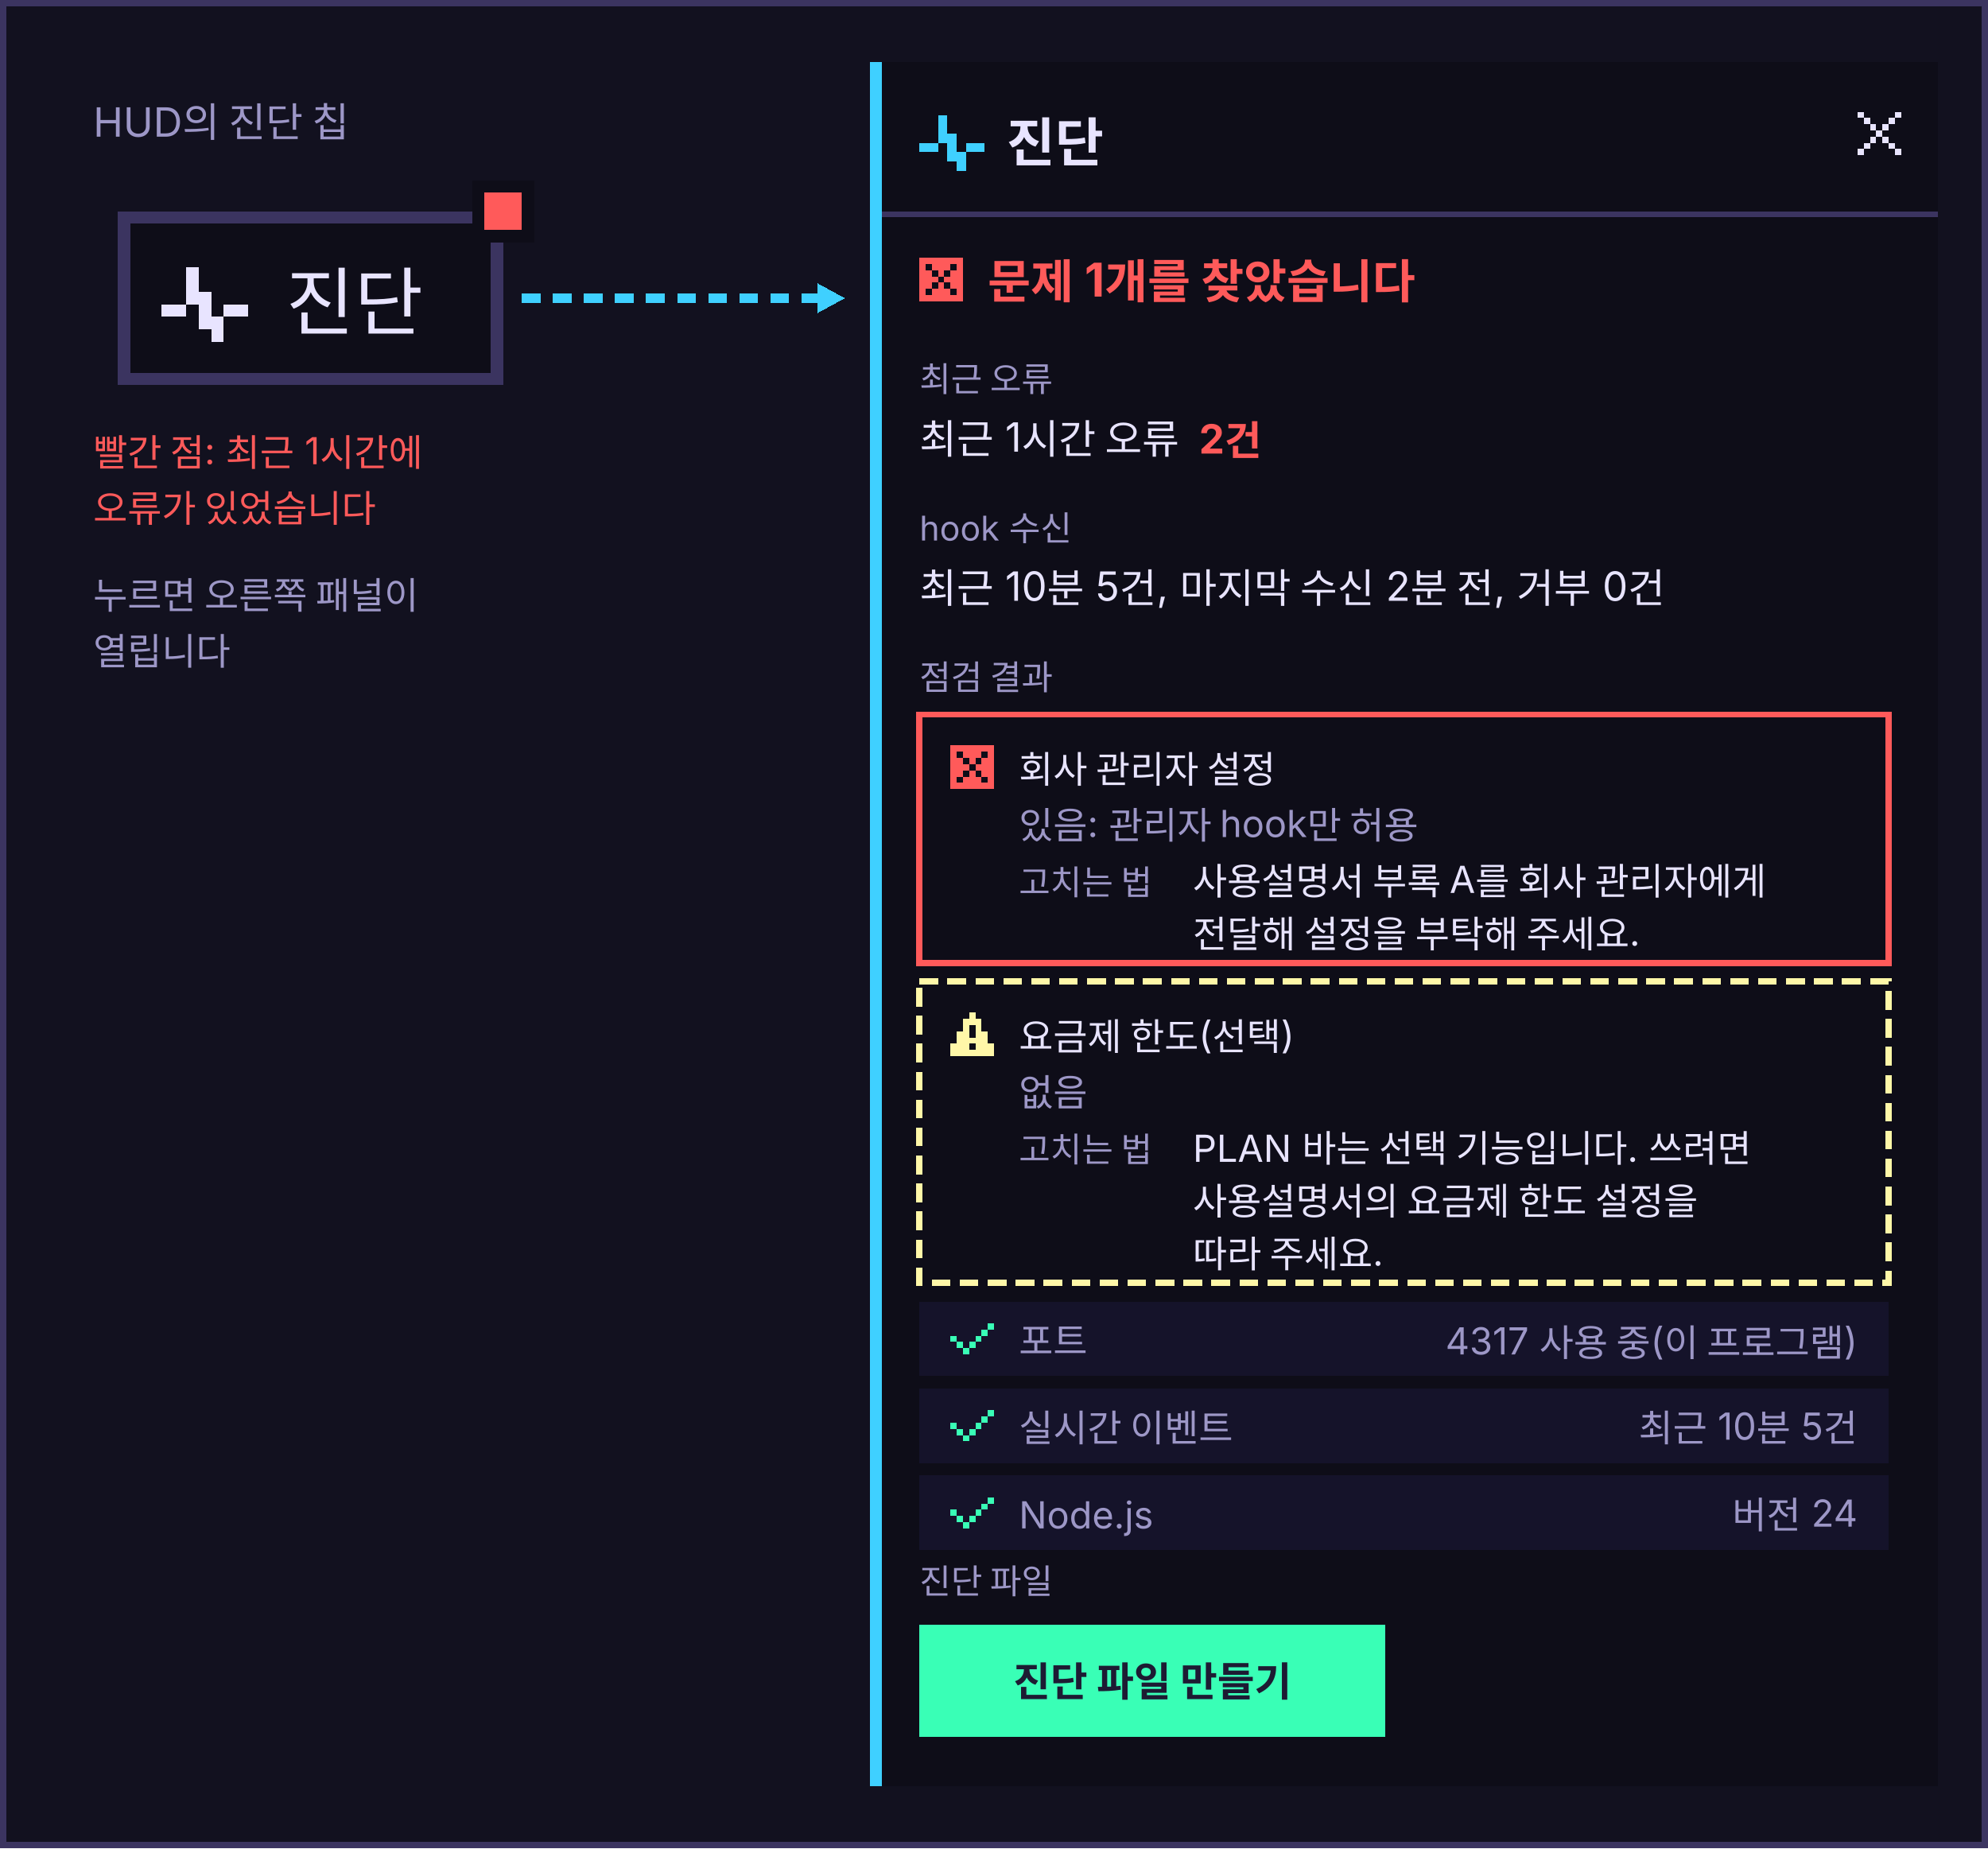
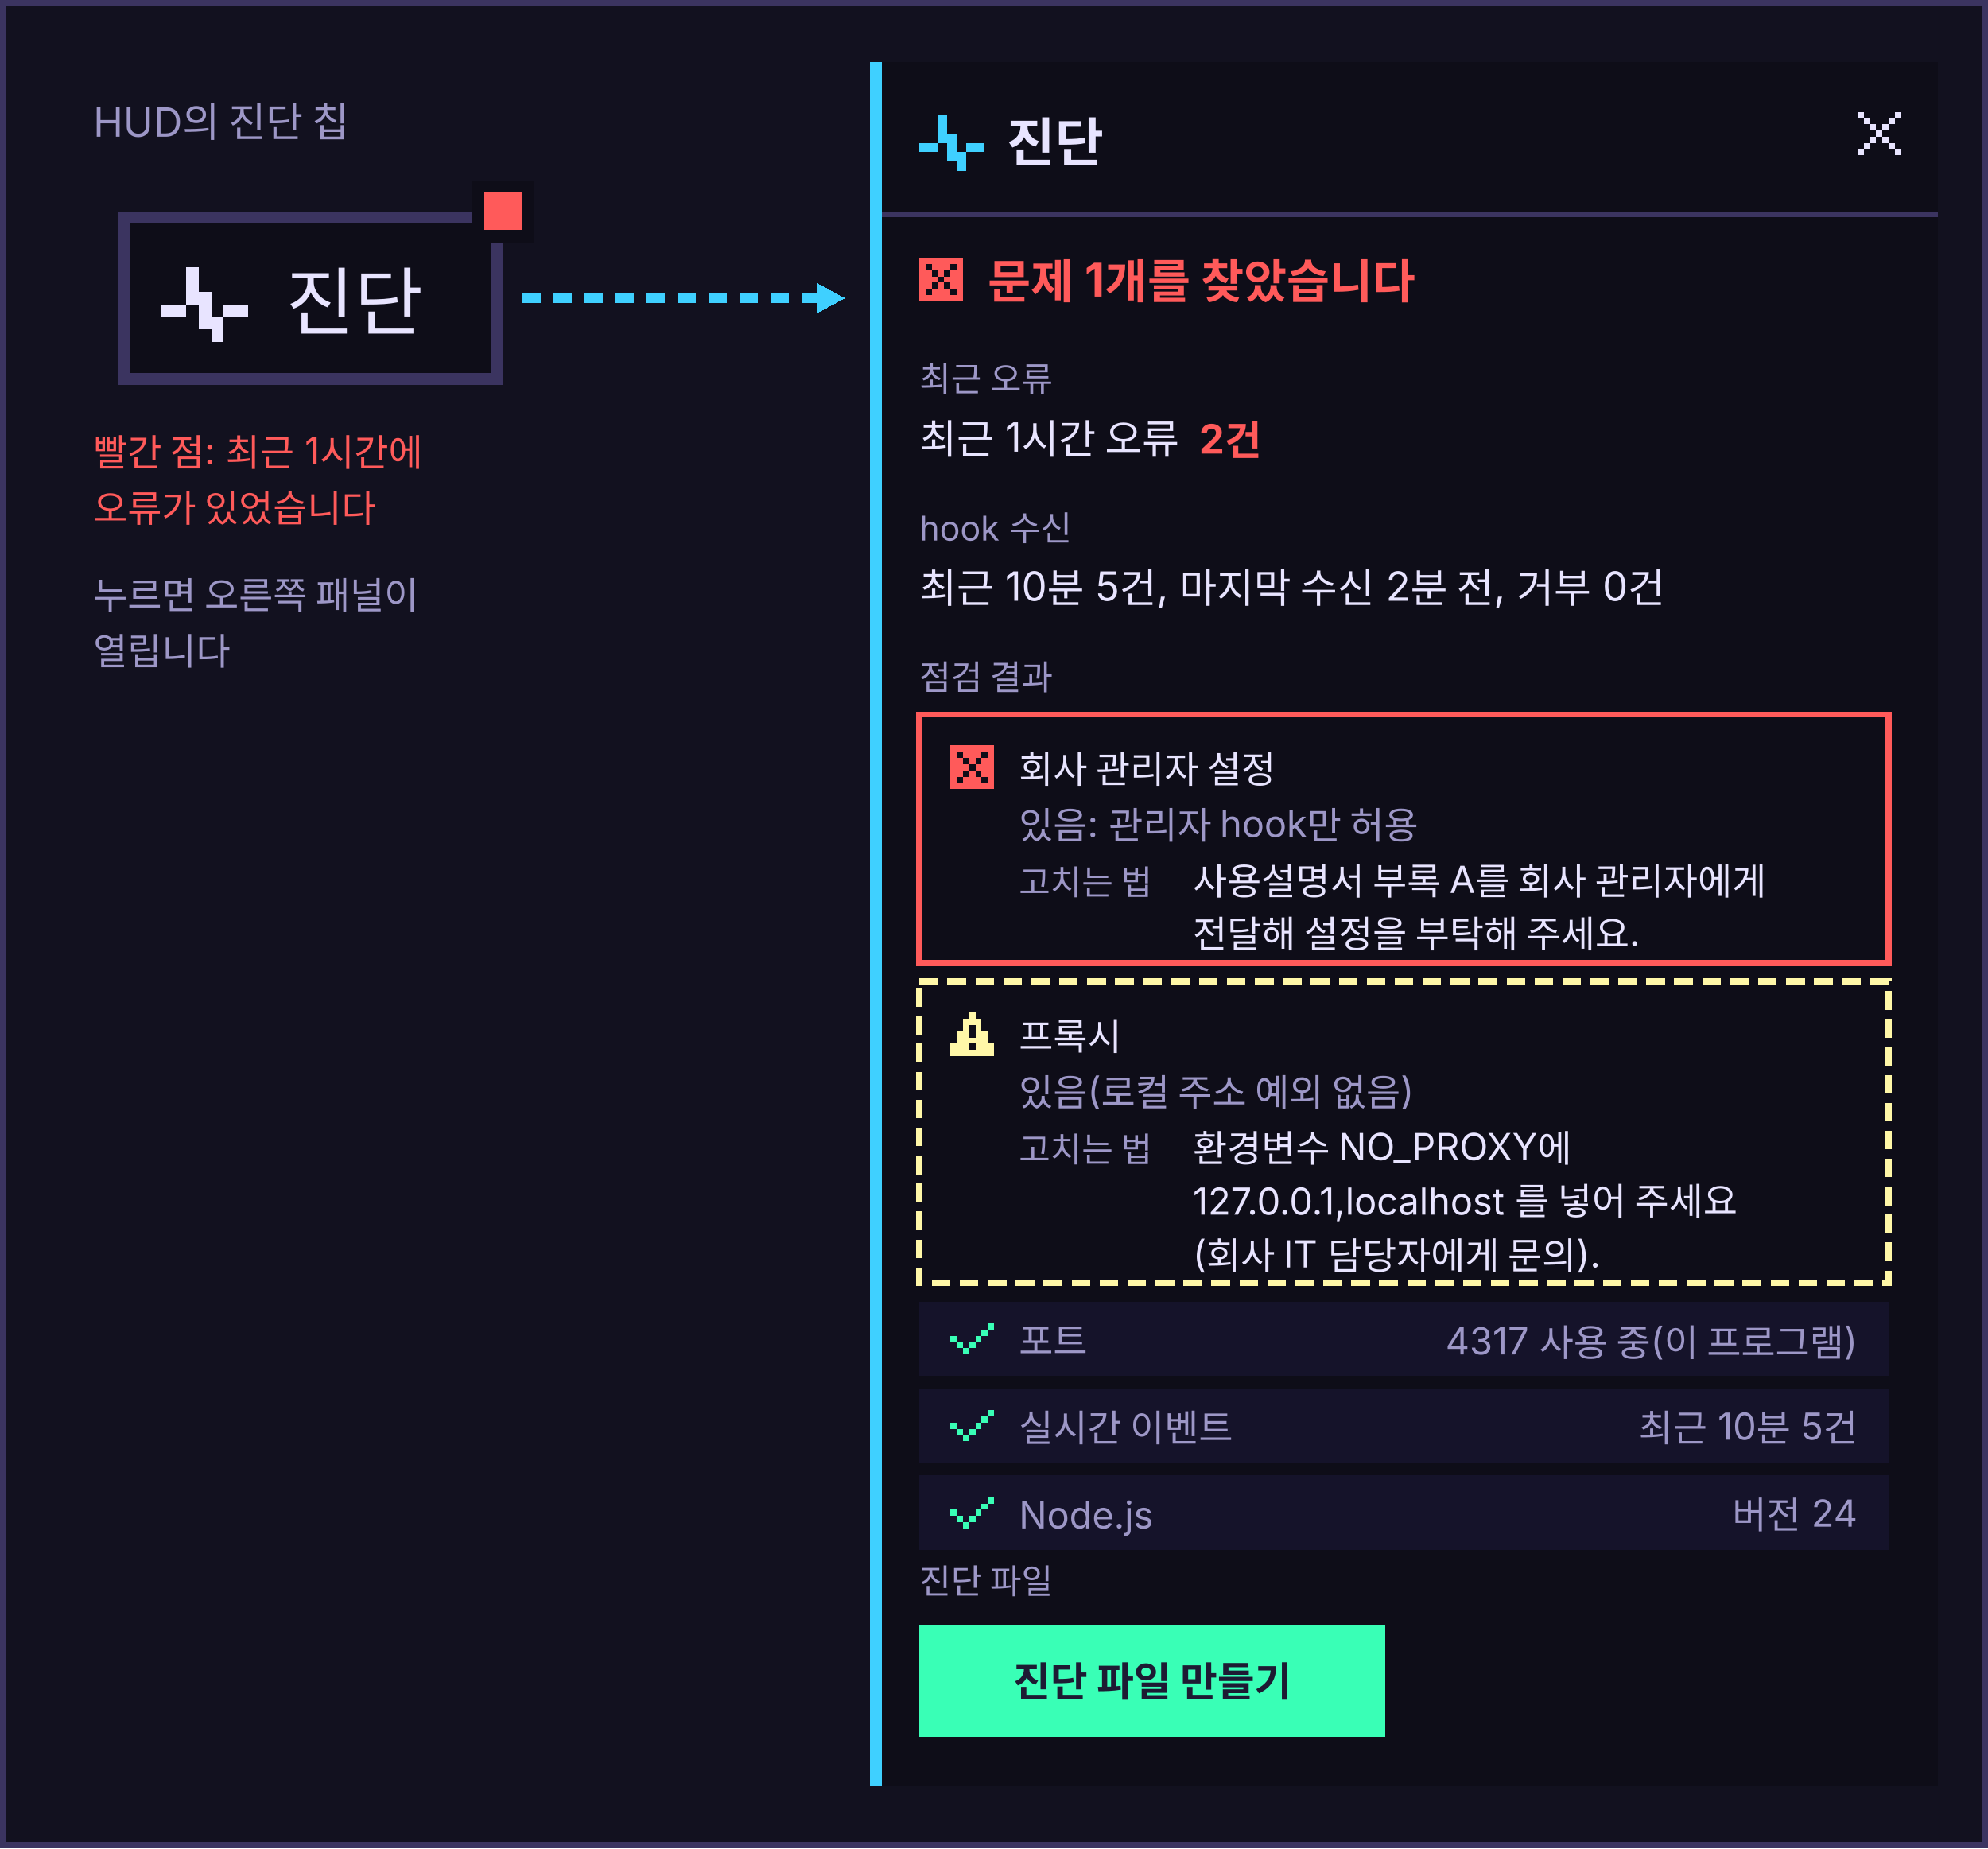
<svg xmlns="http://www.w3.org/2000/svg" viewBox="0 0 640 595" role="img" aria-labelledby="fig-diag-chip-panel-t fig-diag-chip-panel-d" shape-rendering="crispEdges" font-family="-apple-system, 'Apple SD Gothic Neo', 'Malgun Gothic', 'Noto Sans KR', sans-serif">
  <rect x="0" y="0" width="640" height="595" fill="#12111f" />
  <rect x="1" y="1" width="638" height="593" fill="none" stroke="#3b3460" stroke-width="2" />
  <text x="30" y="44" font-size="13" fill="#9d97c7">HUD의 진단 칩</text>
  <rect x="40" y="70" width="120" height="52" fill="#0e0d18" stroke="#3b3460" stroke-width="4" />
  <rect x="60" y="86" width="4" height="4" fill="#e8e4ff" />
  <rect x="60" y="90" width="4" height="4" fill="#e8e4ff" />
  <rect x="60" y="94" width="8" height="4" fill="#e8e4ff" />
  <rect x="52" y="98" width="8" height="4" fill="#e8e4ff" />
  <rect x="64" y="98" width="4" height="4" fill="#e8e4ff" />
  <rect x="72" y="98" width="8" height="4" fill="#e8e4ff" />
  <rect x="64" y="102" width="8" height="4" fill="#e8e4ff" />
  <rect x="68" y="106" width="4" height="4" fill="#e8e4ff" />
  <text x="92" y="106" font-size="24" fill="#e8e4ff">진단</text>
  <rect x="154" y="60" width="16" height="16" fill="#ff5a5a" stroke="#0e0d18" stroke-width="4" />
  <text x="30" y="150" font-size="12" fill="#ff5a5a">빨간 점: 최근 1시간에</text>
  <text x="30" y="168" font-size="12" fill="#ff5a5a">오류가 있었습니다</text>
  <text x="30" y="196" font-size="12" fill="#9d97c7">누르면 오른쪽 패널이</text>
  <text x="30" y="214" font-size="12" fill="#9d97c7">열립니다</text>
  <line x1="168" y1="96" x2="266" y2="96" stroke="#3fd0ff" stroke-width="3" stroke-dasharray="6 4" />
  <polygon points="272,96 263.224,91.206 263.224,100.794" fill="#3fd0ff" />
  <rect x="280" y="20" width="344" height="555" fill="#0e0d18" />
  <rect x="280" y="20" width="4" height="555" fill="#3fd0ff" />
  <rect x="302" y="37" width="3" height="3" fill="#3fd0ff" />
  <rect x="302" y="40" width="3" height="3" fill="#3fd0ff" />
  <rect x="302" y="43" width="6" height="3" fill="#3fd0ff" />
  <rect x="296" y="46" width="6" height="3" fill="#3fd0ff" />
  <rect x="305" y="46" width="3" height="3" fill="#3fd0ff" />
  <rect x="311" y="46" width="6" height="3" fill="#3fd0ff" />
  <rect x="305" y="49" width="6" height="3" fill="#3fd0ff" />
  <rect x="308" y="52" width="3" height="3" fill="#3fd0ff" />
  <text x="324" y="52" font-size="17" fill="#e8e4ff" font-weight="700">진단</text>
  <rect x="598" y="36" width="2" height="2" fill="#e8e4ff" />
  <rect x="610" y="36" width="2" height="2" fill="#e8e4ff" />
  <rect x="600" y="38" width="2" height="2" fill="#e8e4ff" />
  <rect x="608" y="38" width="2" height="2" fill="#e8e4ff" />
  <rect x="602" y="40" width="2" height="2" fill="#e8e4ff" />
  <rect x="606" y="40" width="2" height="2" fill="#e8e4ff" />
  <rect x="604" y="42" width="2" height="2" fill="#e8e4ff" />
  <rect x="602" y="44" width="2" height="2" fill="#e8e4ff" />
  <rect x="606" y="44" width="2" height="2" fill="#e8e4ff" />
  <rect x="600" y="46" width="2" height="2" fill="#e8e4ff" />
  <rect x="608" y="46" width="2" height="2" fill="#e8e4ff" />
  <rect x="598" y="48" width="2" height="2" fill="#e8e4ff" />
  <rect x="610" y="48" width="2" height="2" fill="#e8e4ff" />
  <rect x="284" y="68" width="340" height="2" fill="#3b3460" />
  <rect x="296" y="83" width="14" height="2" fill="#ff5a5a" />
  <rect x="296" y="85" width="2" height="2" fill="#ff5a5a" />
  <rect x="300" y="85" width="6" height="2" fill="#ff5a5a" />
  <rect x="308" y="85" width="2" height="2" fill="#ff5a5a" />
  <rect x="296" y="87" width="4" height="2" fill="#ff5a5a" />
  <rect x="302" y="87" width="2" height="2" fill="#ff5a5a" />
  <rect x="306" y="87" width="4" height="2" fill="#ff5a5a" />
  <rect x="296" y="89" width="6" height="2" fill="#ff5a5a" />
  <rect x="304" y="89" width="6" height="2" fill="#ff5a5a" />
  <rect x="296" y="91" width="4" height="2" fill="#ff5a5a" />
  <rect x="302" y="91" width="2" height="2" fill="#ff5a5a" />
  <rect x="306" y="91" width="4" height="2" fill="#ff5a5a" />
  <rect x="296" y="93" width="2" height="2" fill="#ff5a5a" />
  <rect x="300" y="93" width="6" height="2" fill="#ff5a5a" />
  <rect x="308" y="93" width="2" height="2" fill="#ff5a5a" />
  <rect x="296" y="95" width="14" height="2" fill="#ff5a5a" />
  <text x="318" y="96" font-size="15" fill="#ff5a5a" font-weight="700">문제 1개를 찾았습니다</text>
  <text x="296" y="126" font-size="11" fill="#9d97c7">최근 오류</text>
  <text x="296" y="146" font-size="13" fill="#e8e4ff">최근 1시간 오류 </text>
  <text x="386" y="146" font-size="13" fill="#ff5a5a" font-weight="700">2건</text>
  <text x="296" y="174" font-size="11" fill="#9d97c7">hook 수신</text>
  <text x="296" y="194" font-size="13" fill="#e8e4ff">최근 10분 5건, 마지막 수신 2분 전, 거부 0건</text>
  <text x="296" y="222" font-size="11" fill="#9d97c7">점검 결과</text>
  <rect x="296" y="230" width="312" height="80" fill="none" stroke="#ff5a5a" stroke-width="2" />
  <rect x="306" y="240" width="14" height="2" fill="#ff5a5a" />
  <rect x="306" y="242" width="2" height="2" fill="#ff5a5a" />
  <rect x="310" y="242" width="6" height="2" fill="#ff5a5a" />
  <rect x="318" y="242" width="2" height="2" fill="#ff5a5a" />
  <rect x="306" y="244" width="4" height="2" fill="#ff5a5a" />
  <rect x="312" y="244" width="2" height="2" fill="#ff5a5a" />
  <rect x="316" y="244" width="4" height="2" fill="#ff5a5a" />
  <rect x="306" y="246" width="6" height="2" fill="#ff5a5a" />
  <rect x="314" y="246" width="6" height="2" fill="#ff5a5a" />
  <rect x="306" y="248" width="4" height="2" fill="#ff5a5a" />
  <rect x="312" y="248" width="2" height="2" fill="#ff5a5a" />
  <rect x="316" y="248" width="4" height="2" fill="#ff5a5a" />
  <rect x="306" y="250" width="2" height="2" fill="#ff5a5a" />
  <rect x="310" y="250" width="6" height="2" fill="#ff5a5a" />
  <rect x="318" y="250" width="2" height="2" fill="#ff5a5a" />
  <rect x="306" y="252" width="14" height="2" fill="#ff5a5a" />
  <text x="328" y="252" font-size="12" fill="#e8e4ff">회사 관리자 설정</text>
  <text x="328" y="270" font-size="12" fill="#9d97c7">있음: 관리자 hook만 허용</text>
  <text x="328" y="288" font-size="11" fill="#9d97c7">고치는 법</text>
  <text x="384" y="288" font-size="12" fill="#e8e4ff">사용설명서 부록 A를 회사 관리자에게</text>
  <text x="384" y="305" font-size="12" fill="#e8e4ff">전달해 설정을 부탁해 주세요.</text>
  <rect x="296" y="316" width="312" height="97" fill="none" stroke="#fff7a8" stroke-width="2" stroke-dasharray="6 3" />
  <rect x="312" y="326" width="2" height="2" fill="#fff7a8" />
  <rect x="310" y="328" width="6" height="2" fill="#fff7a8" />
  <rect x="310" y="330" width="2" height="2" fill="#fff7a8" />
  <rect x="314" y="330" width="2" height="2" fill="#fff7a8" />
  <rect x="308" y="332" width="4" height="2" fill="#fff7a8" />
  <rect x="314" y="332" width="4" height="2" fill="#fff7a8" />
  <rect x="308" y="334" width="10" height="2" fill="#fff7a8" />
  <rect x="306" y="336" width="6" height="2" fill="#fff7a8" />
  <rect x="314" y="336" width="6" height="2" fill="#fff7a8" />
  <rect x="306" y="338" width="14" height="2" fill="#fff7a8" />
-   <text x="328" y="338" font-size="12" fill="#e8e4ff">요금제 한도(선택)</text>
-   <text x="328" y="356" font-size="12" fill="#9d97c7">없음</text>
+   <text x="328" y="338" font-size="12" fill="#e8e4ff">프록시</text>
+   <text x="328" y="356" font-size="12" fill="#9d97c7">있음(로컬 주소 예외 없음)</text>
  <text x="328" y="374" font-size="11" fill="#9d97c7">고치는 법</text>
-   <text x="384" y="374" font-size="12" fill="#e8e4ff">PLAN 바는 선택 기능입니다. 쓰려면</text>
-   <text x="384" y="391" font-size="12" fill="#e8e4ff">사용설명서의 요금제 한도 설정을</text>
-   <text x="384" y="408" font-size="12" fill="#e8e4ff">따라 주세요.</text>
+   <text x="384" y="374" font-size="12" fill="#e8e4ff">환경변수 NO_PROXY에</text>
+   <text x="384" y="391" font-size="12" fill="#e8e4ff">127.0.0.1,localhost 를 넣어 주세요</text>
+   <text x="384" y="408" font-size="12" fill="#e8e4ff">(회사 IT 담당자에게 문의).</text>
  <rect x="296" y="419" width="312" height="24" fill="#15132a" />
  <rect x="318" y="426" width="2" height="2" fill="#39ffb6" />
  <rect x="316" y="428" width="2" height="2" fill="#39ffb6" />
  <rect x="306" y="430" width="2" height="2" fill="#39ffb6" />
  <rect x="314" y="430" width="2" height="2" fill="#39ffb6" />
  <rect x="308" y="432" width="2" height="2" fill="#39ffb6" />
  <rect x="312" y="432" width="2" height="2" fill="#39ffb6" />
  <rect x="310" y="434" width="2" height="2" fill="#39ffb6" />
  <text x="328" y="436" font-size="12" fill="#9d97c7">포트</text>
  <text x="598" y="436" font-size="12" fill="#9d97c7" text-anchor="end">4317 사용 중(이 프로그램)</text>
  <rect x="296" y="447" width="312" height="24" fill="#15132a" />
  <rect x="318" y="454" width="2" height="2" fill="#39ffb6" />
  <rect x="316" y="456" width="2" height="2" fill="#39ffb6" />
  <rect x="306" y="458" width="2" height="2" fill="#39ffb6" />
  <rect x="314" y="458" width="2" height="2" fill="#39ffb6" />
  <rect x="308" y="460" width="2" height="2" fill="#39ffb6" />
  <rect x="312" y="460" width="2" height="2" fill="#39ffb6" />
  <rect x="310" y="462" width="2" height="2" fill="#39ffb6" />
  <text x="328" y="464" font-size="12" fill="#9d97c7">실시간 이벤트</text>
  <text x="598" y="464" font-size="12" fill="#9d97c7" text-anchor="end">최근 10분 5건</text>
  <rect x="296" y="475" width="312" height="24" fill="#15132a" />
  <rect x="318" y="482" width="2" height="2" fill="#39ffb6" />
  <rect x="316" y="484" width="2" height="2" fill="#39ffb6" />
  <rect x="306" y="486" width="2" height="2" fill="#39ffb6" />
  <rect x="314" y="486" width="2" height="2" fill="#39ffb6" />
  <rect x="308" y="488" width="2" height="2" fill="#39ffb6" />
  <rect x="312" y="488" width="2" height="2" fill="#39ffb6" />
  <rect x="310" y="490" width="2" height="2" fill="#39ffb6" />
  <text x="328" y="492" font-size="12" fill="#9d97c7">Node.js</text>
  <text x="598" y="492" font-size="12" fill="#9d97c7" text-anchor="end">버전 24</text>
  <text x="296" y="513" font-size="11" fill="#9d97c7">진단 파일</text>
  <rect x="296" y="523" width="150" height="36" fill="#39ffb6" />
  <text x="371" y="546" font-size="13" fill="#1d1b33" font-weight="700" text-anchor="middle">진단 파일 만들기</text>
</svg>
